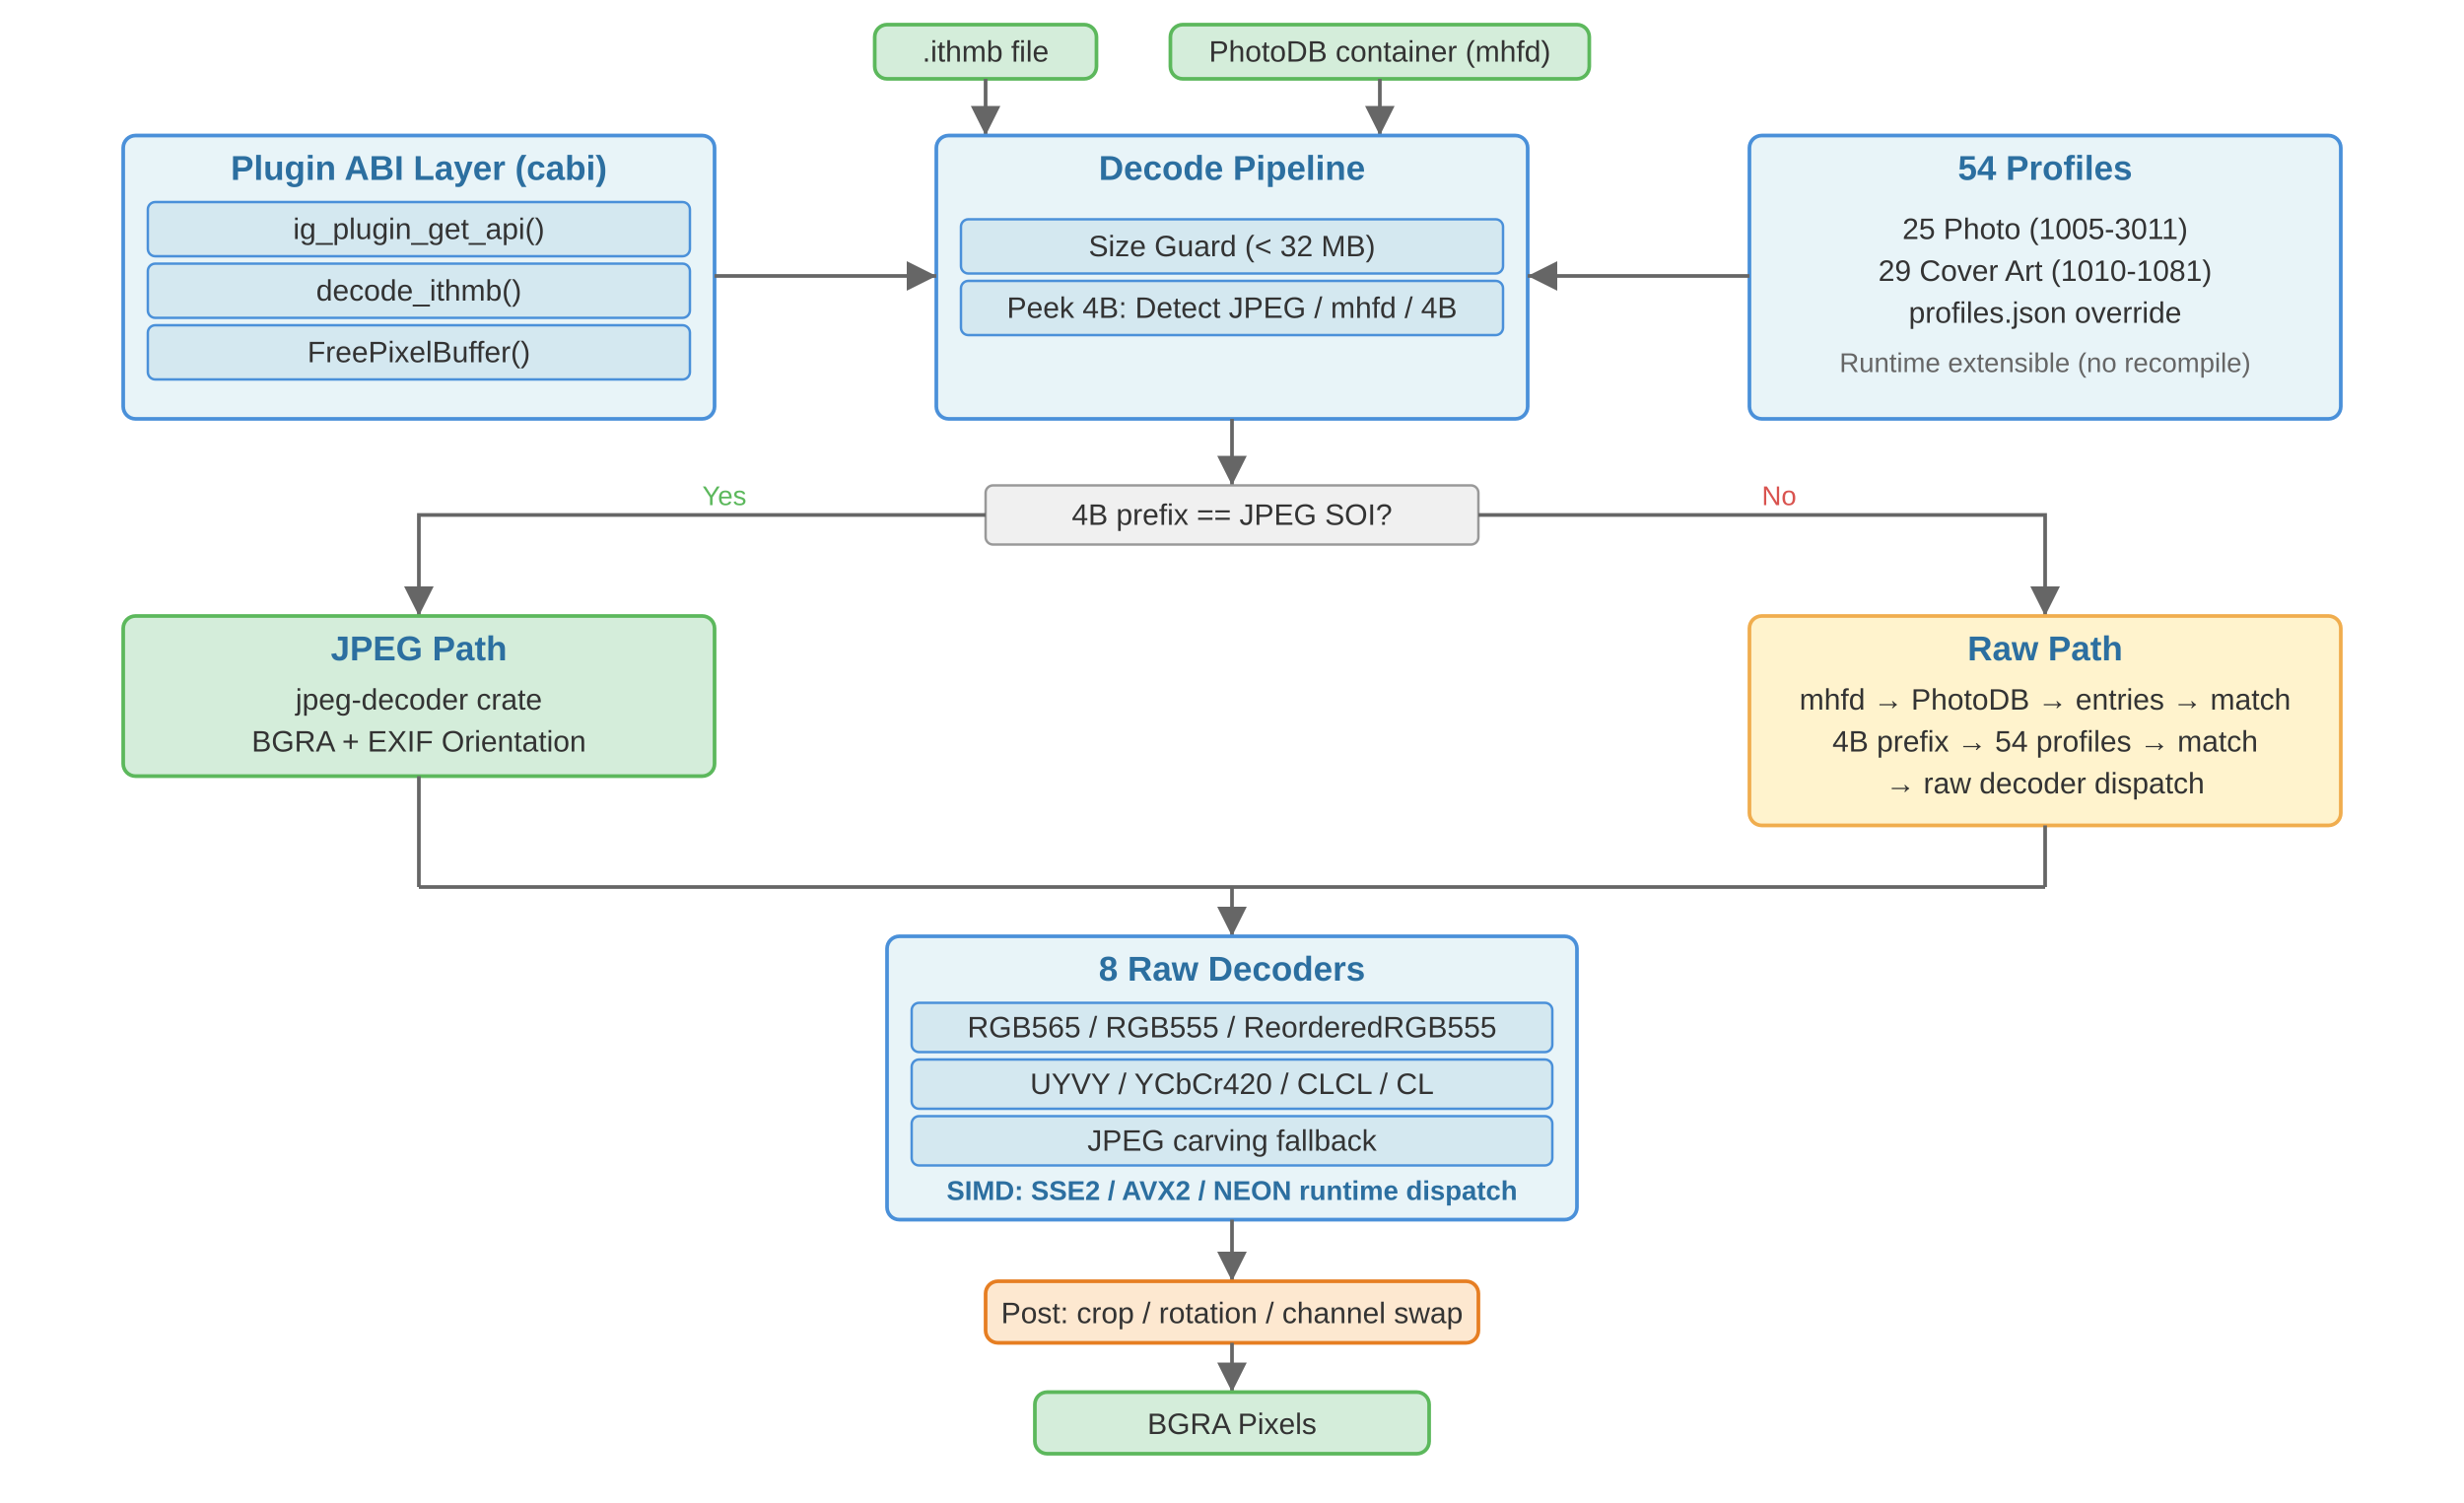
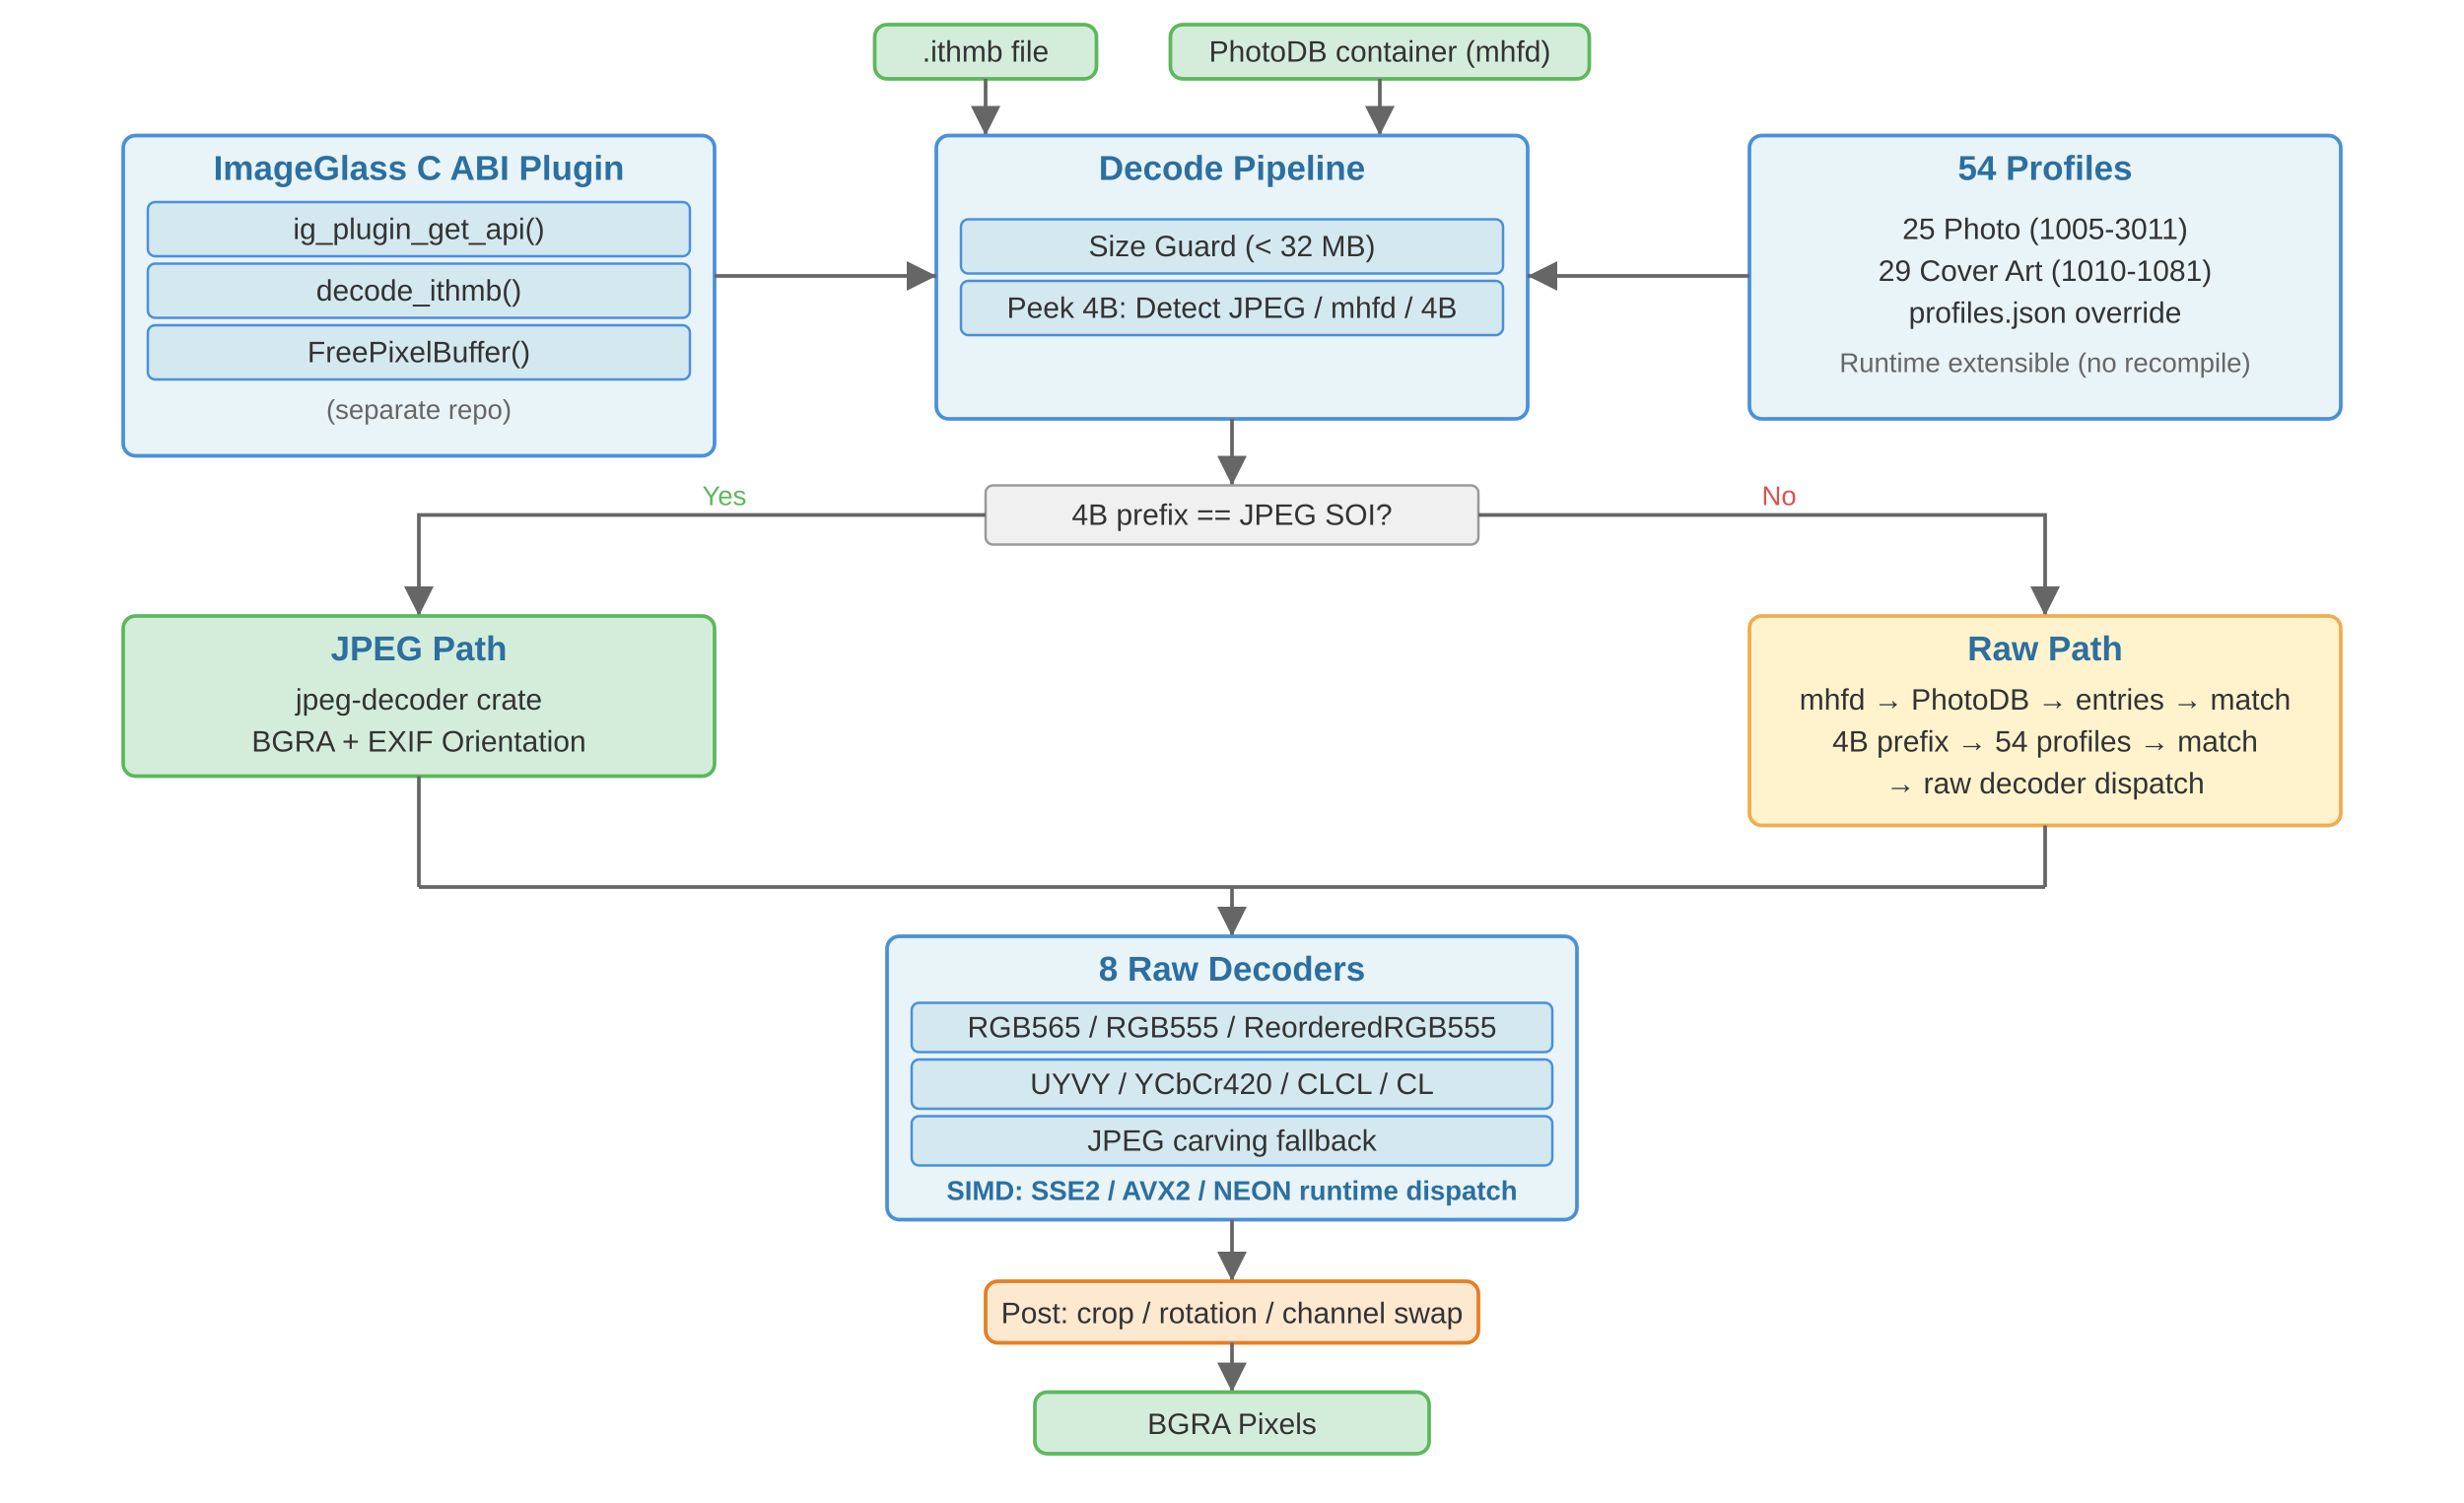
<svg xmlns="http://www.w3.org/2000/svg" viewBox="0 0 1000 610" font-family="Arial,sans-serif" font-size="13">
  <defs>
    <marker id="a" viewBox="0 0 10 10" refX="10" refY="5" markerWidth="8" markerHeight="8" orient="auto">
      <path d="M0,0 L10,5 L0,10Z" fill="#666" />
    </marker>
    <style>
    rect.bx{fill:#e8f4f8;stroke:#4a90d9;stroke-width:1.5;rx:5}
    rect.i{fill:#d4e8f0;stroke:#4a90d9;stroke-width:1;rx:3}
    rect.gr{fill:#d4edda;stroke:#5cb85c;stroke-width:1.5;rx:5}
    rect.yw{fill:#fff3cd;stroke:#f0ad4e;stroke-width:1.5;rx:5}
    rect.or{fill:#fde8d0;stroke:#e67e22;stroke-width:1.5;rx:5}
    rect.dc{fill:#f0f0f0;stroke:#999;stroke-width:1;rx:3}
    text.t{fill:#2c6fa0;font-weight:bold;font-size:14px;text-anchor:middle}
    text.l{fill:#333;text-anchor:middle;font-size:12px}
    text.s{fill:#666;text-anchor:middle;font-size:11px}
    text.y{fill:#5cb85c;font-size:11px}
    text.n{fill:#d9534f;font-size:11px}
    text.b{fill:#2c6fa0;font-weight:bold;font-size:11px;text-anchor:middle}
    path.e{stroke:#666;stroke-width:1.5;fill:none;marker-end:url(#a)}
  </style>
  </defs>
  <rect x="355" y="10" width="90" height="22" class="gr" />
  <text x="400" y="25" class="l">.ithmb file</text>
  <rect x="475" y="10" width="170" height="22" class="gr" />
  <text x="560" y="25" class="l">PhotoDB container (mhfd)</text>
  <path d="M400,32 L400,55" class="e" />
  <path d="M560,32 L560,55" class="e" />
-   <rect x="50" y="55" width="240" height="115" class="bx" />
-   <text x="170" y="73" class="t">Plugin ABI Layer (cabi)</text>
+   <rect x="50" y="55" width="240" height="130" class="bx" />
+   <text x="170" y="73" class="t">ImageGlass C ABI Plugin</text>
  <rect x="60" y="82" width="220" height="22" class="i" />
  <text x="170" y="97" class="l">ig_plugin_get_api()</text>
  <rect x="60" y="107" width="220" height="22" class="i" />
  <text x="170" y="122" class="l">decode_ithmb()</text>
  <rect x="60" y="132" width="220" height="22" class="i" />
  <text x="170" y="147" class="l">FreePixelBuffer()</text>
+   <text x="170" y="170" class="s">(separate repo)</text>
  <rect x="380" y="55" width="240" height="115" class="bx" />
  <text x="500" y="73" class="t">Decode Pipeline</text>
  <rect x="390" y="89" width="220" height="22" class="i" />
  <text x="500" y="104" class="l">Size Guard (&lt; 32 MB)</text>
  <rect x="390" y="114" width="220" height="22" class="i" />
  <text x="500" y="129" class="l">Peek 4B: Detect JPEG / mhfd / 4B</text>
  <rect x="710" y="55" width="240" height="115" class="bx" />
  <text x="830" y="73" class="t">54 Profiles</text>
  <text x="830" y="97" class="l">25 Photo (1005-3011)</text>
  <text x="830" y="114" class="l">29 Cover Art (1010-1081)</text>
  <text x="830" y="131" class="l">profiles.json override</text>
  <text x="830" y="151" class="s">Runtime extensible (no recompile)</text>
  <path d="M290,112 L380,112" class="e" />
  <path d="M710,112 L620,112" class="e" />
  <path d="M500,170 L500,197" class="e" />
  <rect x="400" y="197" width="200" height="24" class="dc" />
  <text x="500" y="213" class="l">4B prefix == JPEG SOI?</text>
  <path d="M400,209 L170,209 L170,250" class="e" />
  <text x="285" y="205" class="y">Yes</text>
  <path d="M600,209 L830,209 L830,250" class="e" />
  <text x="715" y="205" class="n">No</text>
  <rect x="50" y="250" width="240" height="65" class="gr" />
  <text x="170" y="268" class="t">JPEG Path</text>
  <text x="170" y="288" class="l">jpeg-decoder crate</text>
  <text x="170" y="305" class="l">BGRA + EXIF Orientation</text>
  <rect x="710" y="250" width="240" height="85" class="yw" />
  <text x="830" y="268" class="t">Raw Path</text>
  <text x="830" y="288" class="l">mhfd → PhotoDB → entries → match</text>
  <text x="830" y="305" class="l">4B prefix → 54 profiles → match</text>
  <text x="830" y="322" class="l">→ raw decoder dispatch</text>
  <path d="M170,315 L170,360" class="e" style="marker-end:none" />
  <path d="M830,335 L830,360" class="e" style="marker-end:none" />
  <path d="M170,360 L830,360" class="e" style="marker-end:none" />
  <path d="M500,360 L500,380" class="e" />
  <rect x="360" y="380" width="280" height="115" class="bx" />
  <text x="500" y="398" class="t">8 Raw Decoders</text>
  <rect x="370" y="407" width="260" height="20" class="i" />
  <text x="500" y="421" class="l">RGB565 / RGB555 / ReorderedRGB555</text>
  <rect x="370" y="430" width="260" height="20" class="i" />
  <text x="500" y="444" class="l">UYVY / YCbCr420 / CLCL / CL</text>
  <rect x="370" y="453" width="260" height="20" class="i" />
  <text x="500" y="467" class="l">JPEG carving fallback</text>
  <text x="500" y="487" class="b">SIMD: SSE2 / AVX2 / NEON runtime dispatch</text>
  <path d="M500,495 L500,520" class="e" />
  <rect x="400" y="520" width="200" height="25" class="or" />
  <text x="500" y="537" class="l">Post: crop / rotation / channel swap</text>
  <path d="M500,545 L500,565" class="e" />
  <rect x="420" y="565" width="160" height="25" class="gr" />
  <text x="500" y="582" class="l">BGRA Pixels</text>
</svg>
